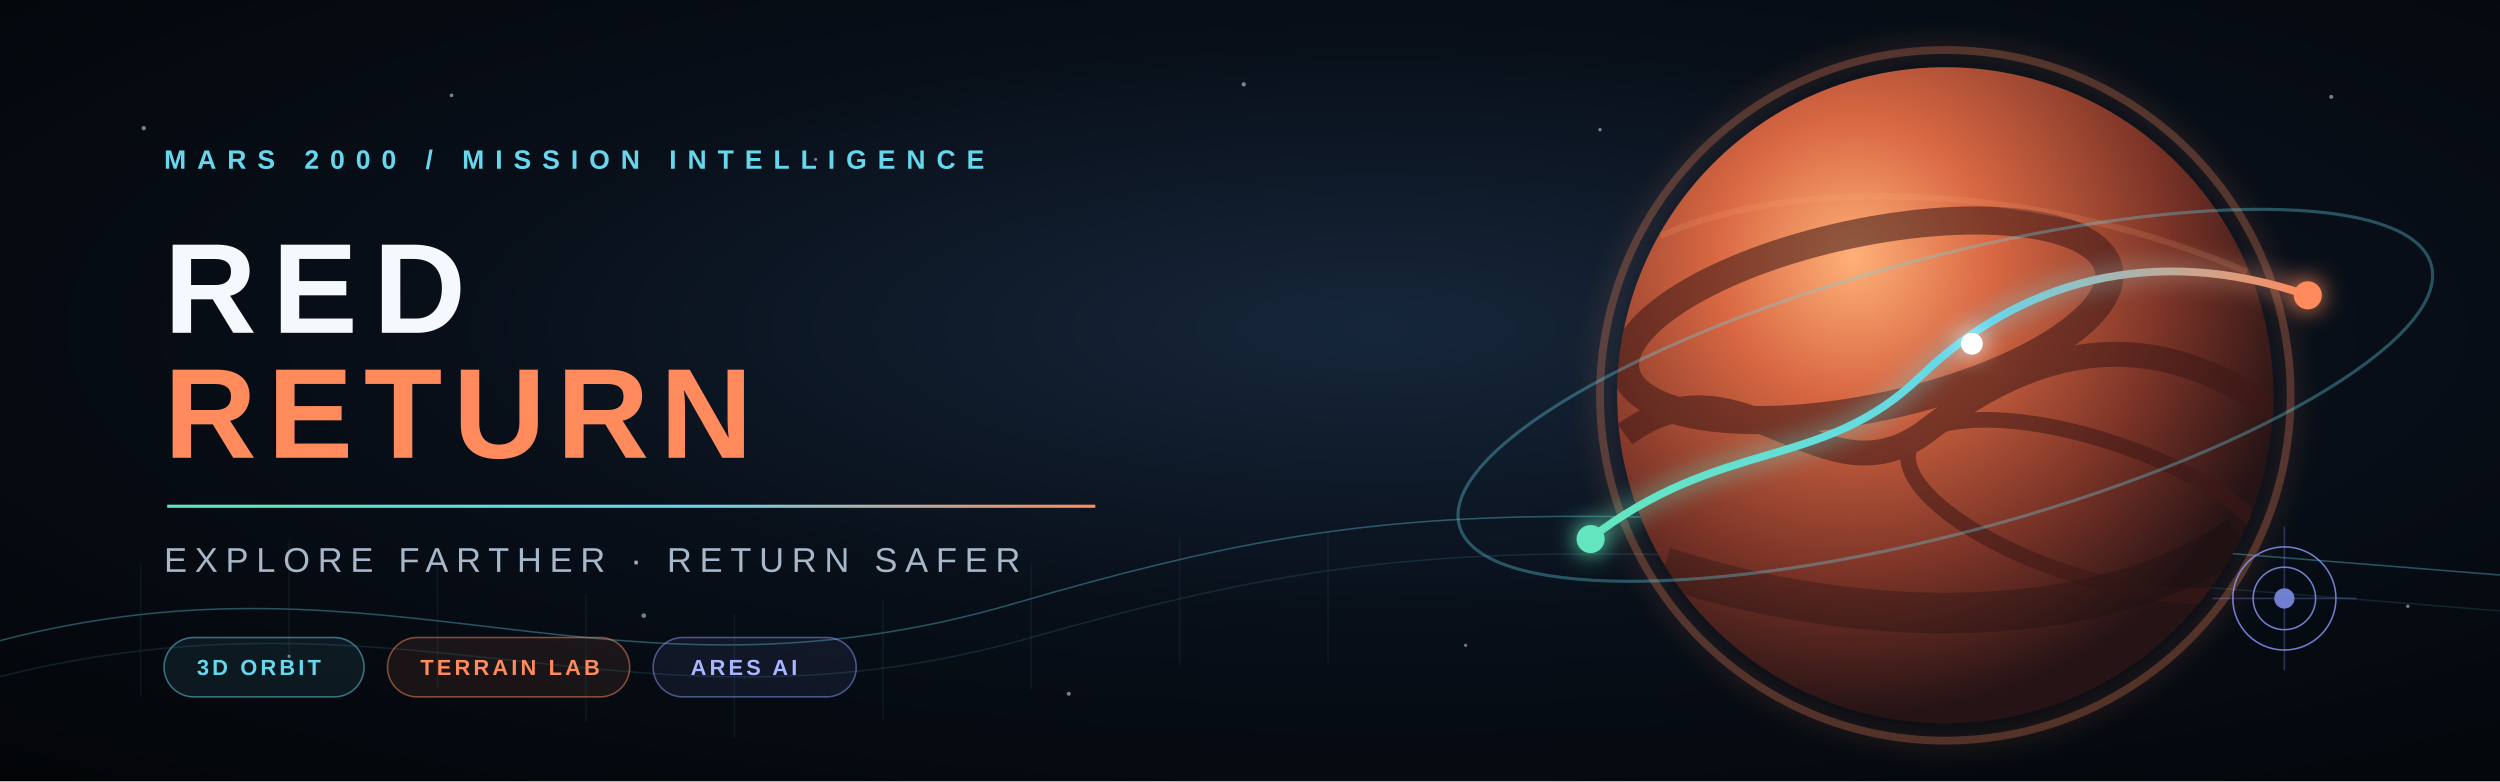
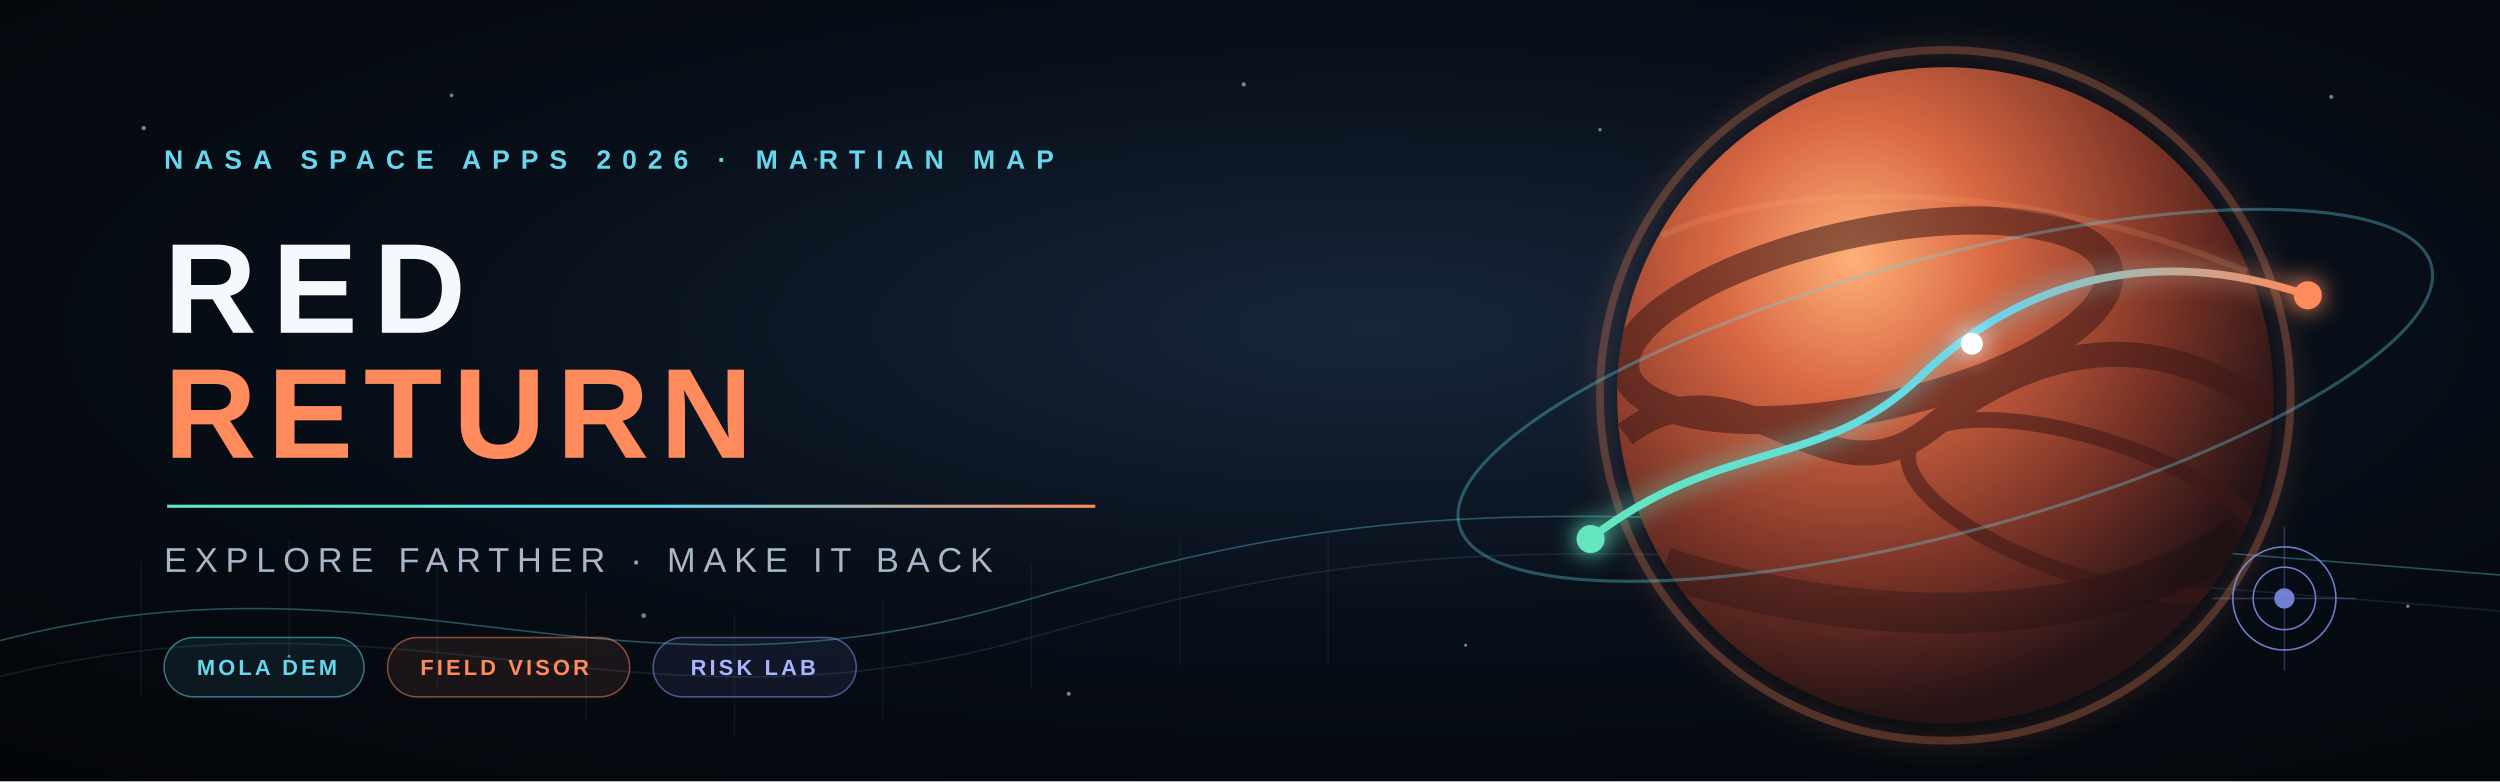
<svg xmlns="http://www.w3.org/2000/svg" viewBox="0 0 1600 500" role="img" aria-labelledby="title desc">
  <defs>
    <radialGradient id="space" cx="55%" cy="42%" r="80%">
      <stop offset="0" stop-color="#16263a" />
      <stop offset=".46" stop-color="#080f19" />
      <stop offset="1" stop-color="#030508" />
    </radialGradient>
    <radialGradient id="mars" cx="36%" cy="29%" r="70%">
      <stop offset="0" stop-color="#ffb078" />
      <stop offset=".3" stop-color="#d96843" />
      <stop offset=".7" stop-color="#783226" />
      <stop offset="1" stop-color="#251315" />
    </radialGradient>
    <linearGradient id="route" x1="0" y1="0" x2="1" y2="0">
      <stop offset="0" stop-color="#63e6be" />
      <stop offset=".55" stop-color="#66d7ed" />
      <stop offset="1" stop-color="#ff8a5c" />
    </linearGradient>
    <filter id="glow" x="-100%" y="-100%" width="300%" height="300%">
      <feGaussianBlur stdDeviation="8" result="blur" />
      <feMerge>
        <feMergeNode in="blur" />
        <feMergeNode in="SourceGraphic" />
      </feMerge>
    </filter>
    <clipPath id="planet">
      <circle cx="1245" cy="253" r="210" />
    </clipPath>
  </defs>
  <rect width="1600" height="500" fill="url(#space)" />
  <g fill="#b9d8ef" opacity=".58">
    <circle cx="92" cy="82" r="1.4" />
    <circle cx="185" cy="420" r="1" />
    <circle cx="289" cy="61" r="1.2" />
    <circle cx="412" cy="394" r="1.5" />
    <circle cx="522" cy="102" r="1" />
    <circle cx="684" cy="444" r="1.3" />
    <circle cx="796" cy="54" r="1.4" />
    <circle cx="938" cy="413" r="1" />
    <circle cx="1024" cy="83" r="1.1" />
    <circle cx="1492" cy="62" r="1.3" />
    <circle cx="1541" cy="388" r="1.1" />
  </g>
  <g opacity=".35" stroke="#66d7ed" fill="none">
    <path d="M0 410 C250 345 390 462 650 386 S1000 320 1600 368" />
    <path d="M0 433 C260 368 407 480 660 408 S1010 343 1600 391" opacity=".35" />
    <path d="M90 360V446 M185 346V432 M280 355V441 M375 380V462 M470 393V472 M565 384V461 M660 361V441 M755 344V426 M850 341V424" opacity=".18" />
  </g>
  <g transform="translate(105 108)">
-     <text y="0" fill="#66d7ed" font-family="Arial,Helvetica,sans-serif" font-size="17" font-weight="700" letter-spacing="7">MARS 2000 / MISSION INTELLIGENCE</text>
+     <text y="0" fill="#66d7ed" font-family="Arial,Helvetica,sans-serif" font-size="17" font-weight="700" letter-spacing="7">NASA SPACE APPS 2026 · MARTIAN MAP</text>
    <text y="105" fill="#f5f8fc" font-family="Arial,Helvetica,sans-serif" font-size="82" font-weight="800" letter-spacing="10">RED</text>
    <text y="185" fill="#ff8a5c" font-family="Arial,Helvetica,sans-serif" font-size="82" font-weight="800" letter-spacing="7">RETURN</text>
    <rect x="2" y="215" width="594" height="2" fill="url(#route)" />
-     <text y="258" fill="#a7b8ca" font-family="Arial,Helvetica,sans-serif" font-size="22" letter-spacing="5">EXPLORE FARTHER · RETURN SAFER</text>
+     <text y="258" fill="#a7b8ca" font-family="Arial,Helvetica,sans-serif" font-size="22" letter-spacing="5">EXPLORE FARTHER · MAKE IT BACK</text>
    <g transform="translate(0 300)" font-family="Arial,Helvetica,sans-serif" font-size="14" font-weight="700" letter-spacing="2">
      <rect width="128" height="38" rx="19" fill="#66d7ed" fill-opacity=".08" stroke="#66d7ed" stroke-opacity=".5" />
-       <text x="21" y="24" fill="#66d7ed">3D ORBIT</text>
+       <text x="21" y="24" fill="#66d7ed">MOLA DEM</text>
      <rect x="143" width="155" height="38" rx="19" fill="#ff8a5c" fill-opacity=".08" stroke="#ff8a5c" stroke-opacity=".5" />
-       <text x="164" y="24" fill="#ff8a5c">TERRAIN LAB</text>
+       <text x="164" y="24" fill="#ff8a5c">FIELD VISOR</text>
      <rect x="313" width="130" height="38" rx="19" fill="#8b9cff" fill-opacity=".08" stroke="#8b9cff" stroke-opacity=".5" />
-       <text x="337" y="24" fill="#aab5ff">ARES AI</text>
+       <text x="337" y="24" fill="#aab5ff">RISK LAB</text>
    </g>
  </g>
  <circle cx="1245" cy="253" r="221" fill="none" stroke="#ff8a5c" stroke-opacity=".26" stroke-width="5" filter="url(#glow)" />
  <circle cx="1245" cy="253" r="210" fill="url(#mars)" />
  <g clip-path="url(#planet)" fill="none" stroke="#3d1716" opacity=".56">
    <ellipse cx="1195" cy="205" rx="158" ry="56" stroke-width="18" transform="rotate(-12 1195 205)" />
    <ellipse cx="1338" cy="325" rx="122" ry="44" stroke-width="10" transform="rotate(18 1338 325)" />
    <path d="M1040 278 C1115 222 1167 327 1234 275 S1374 204 1457 264" stroke-width="16" />
    <path d="M1063 151 C1150 111 1308 118 1438 174" stroke="#ffb078" stroke-opacity=".28" stroke-width="4" />
    <path d="M1065 363 C1194 405 1345 405 1433 343" stroke="#120b0d" stroke-width="26" opacity=".5" />
  </g>
  <ellipse cx="1245" cy="253" rx="322" ry="88" fill="none" stroke="#66d7ed" stroke-opacity=".34" stroke-width="2" transform="rotate(-15 1245 253)" />
  <path d="M1016 346 C1102 279 1166 302 1229 241 S1378 155 1477 189" fill="none" stroke="url(#route)" stroke-width="5" filter="url(#glow)" />
  <circle cx="1018" cy="345" r="9" fill="#63e6be" filter="url(#glow)" />
  <circle cx="1477" cy="189" r="9" fill="#ff8a5c" filter="url(#glow)" />
  <circle cx="1262" cy="220" r="7" fill="#fff" filter="url(#glow)" />
  <g transform="translate(1462 383)" fill="none" stroke="#8b9cff" opacity=".8">
    <circle r="33" />
    <circle r="20" />
    <circle r="6" fill="#8b9cff" />
    <path d="M-46 0H46 M0-46V46" opacity=".35" />
  </g>
</svg>
